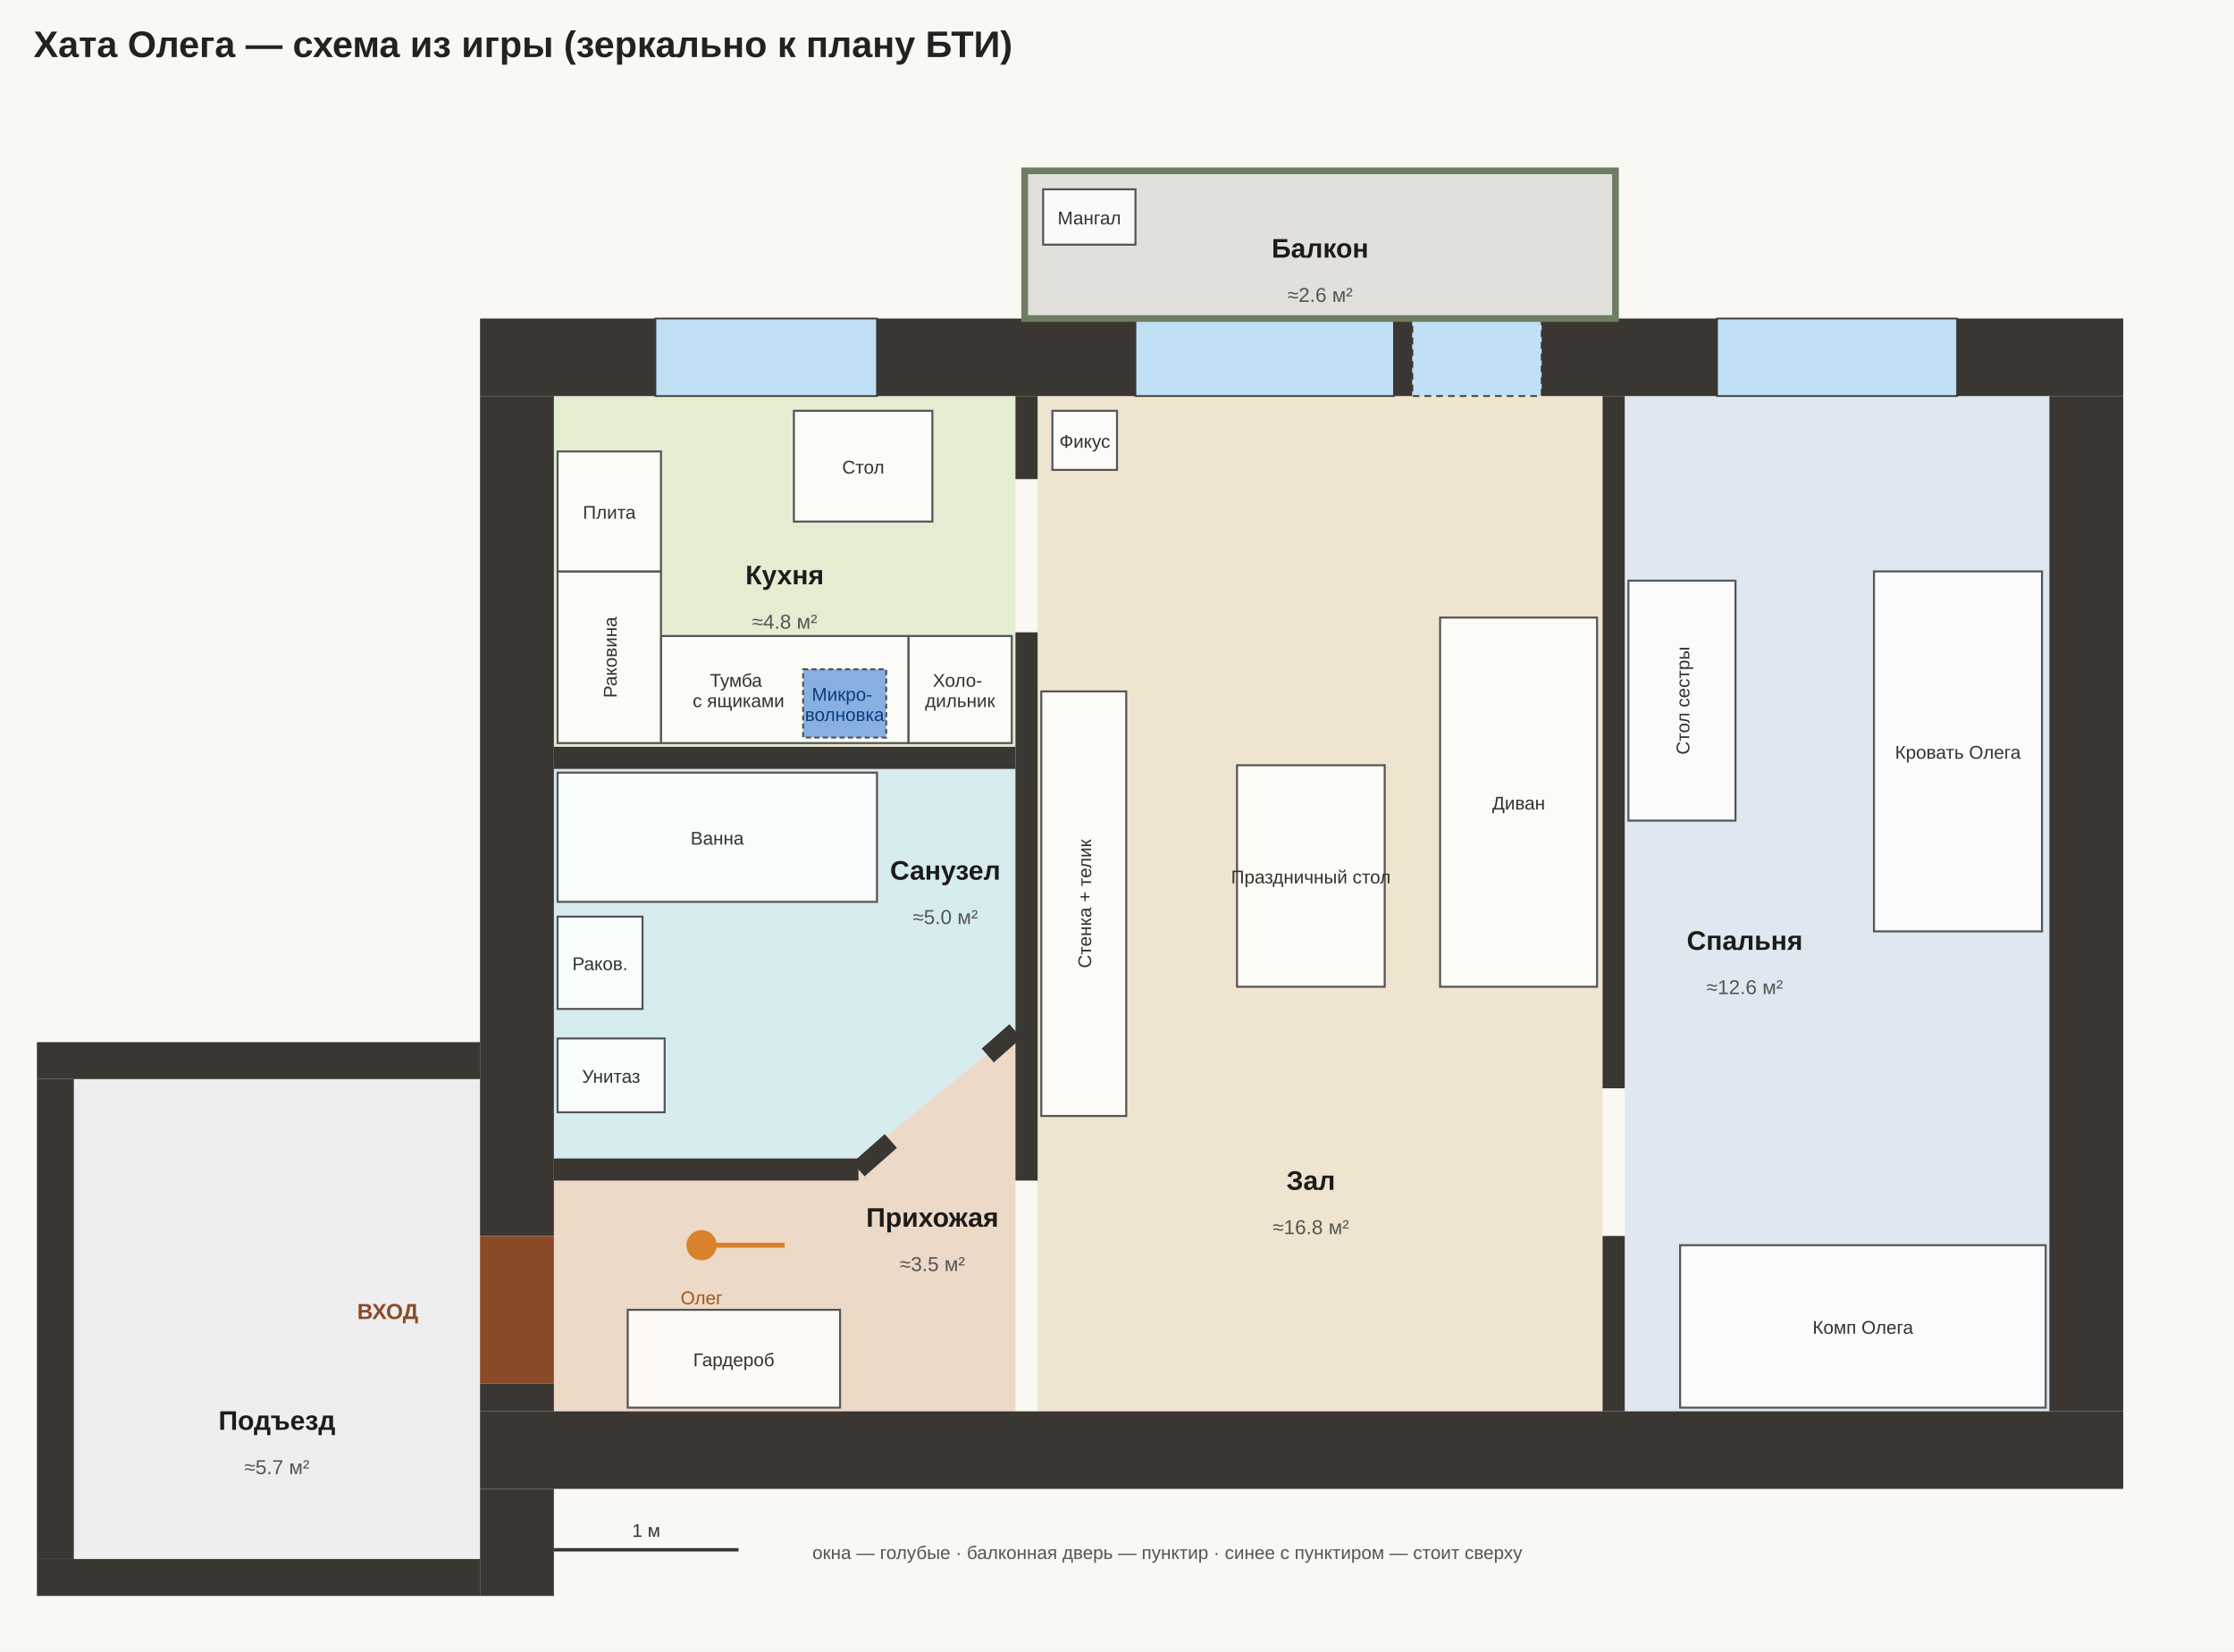
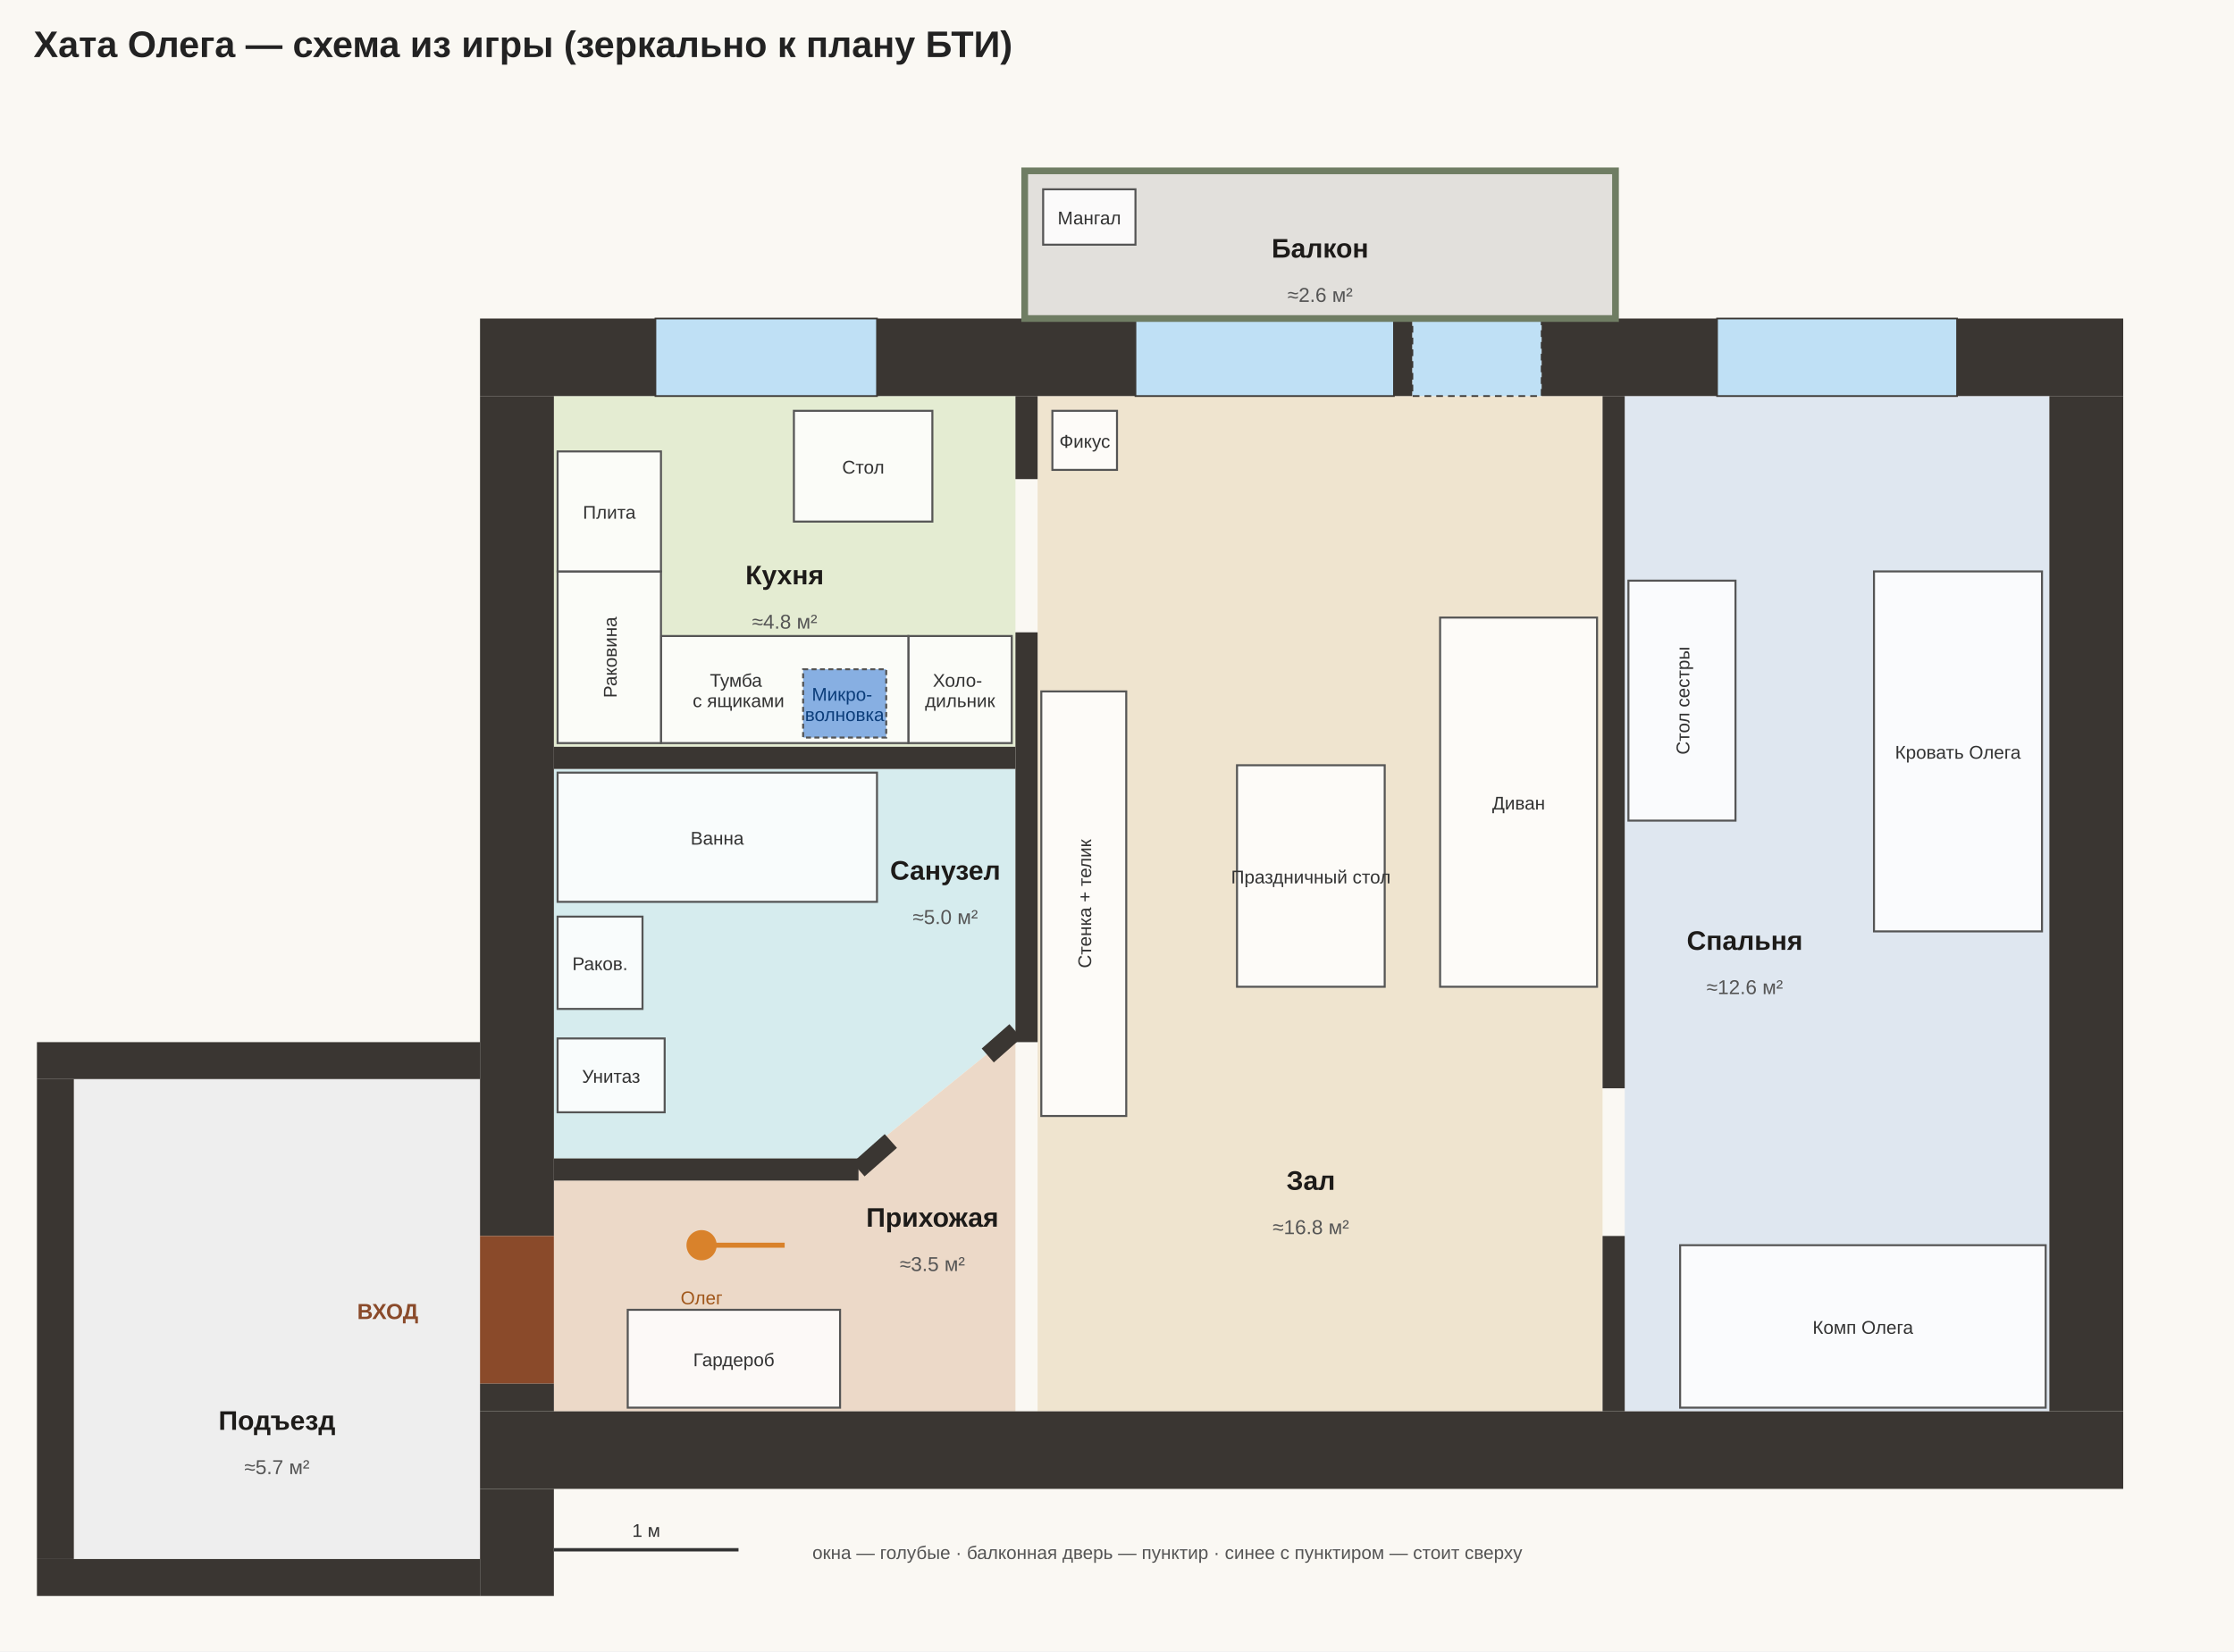
<svg xmlns="http://www.w3.org/2000/svg" width="1331" height="984" viewBox="0 0 1331 984" font-family="Arial, sans-serif">
  <rect width="100%" height="100%" fill="#faf8f3" />
  <text x="20" y="34" font-size="22" font-weight="bold" fill="#222">Хата Олега — схема из игры (зеркально к плану БТИ)</text>
  <rect x="968.0" y="236.0" width="253.0" height="605.0" fill="#dfe7f0" />
  <rect x="618.2" y="236.0" width="336.6" height="605.0" fill="#efe4cf" />
  <rect x="330.0" y="236.0" width="275.0" height="209.0" fill="#e4ecd2" />
  <polygon points="605.0,458.2 330.0,458.2 330.0,690.3 511.5,690.3 605.0,614.4" fill="#d6ecee" />
  <polygon points="605.0,614.4 511.5,690.3 511.5,703.5 330.0,703.5 330.0,841.0 605.0,841.0" fill="#ecd9c8" />
  <rect x="610.5" y="101.8" width="352.0" height="88.0" fill="#e2e0dc" />
  <rect x="44.0" y="643.0" width="242.0" height="286.0" fill="#eee" />
  <rect x="1001.0" y="742.0" width="217.8" height="96.8" fill="#fff" fill-opacity="0.85" stroke="#555" stroke-width="1.2" />
  <rect x="970.2" y="346.0" width="63.8" height="143.0" fill="#fff" fill-opacity="0.85" stroke="#555" stroke-width="1.2" />
  <rect x="1116.5" y="340.5" width="100.1" height="214.5" fill="#fff" fill-opacity="0.85" stroke="#555" stroke-width="1.2" />
  <rect x="858.0" y="368.0" width="93.5" height="220.0" fill="#fff" fill-opacity="0.85" stroke="#555" stroke-width="1.2" />
  <rect x="737.0" y="456.0" width="88.0" height="132.0" fill="#fff" fill-opacity="0.85" stroke="#555" stroke-width="1.2" />
  <rect x="620.4" y="412.0" width="50.6" height="253.0" fill="#fff" fill-opacity="0.85" stroke="#555" stroke-width="1.2" />
  <rect x="627.0" y="244.8" width="38.5" height="35.2" fill="#fff" fill-opacity="0.85" stroke="#555" stroke-width="1.2" />
  <rect x="541.2" y="379.0" width="61.6" height="63.8" fill="#fff" fill-opacity="0.85" stroke="#555" stroke-width="1.2" />
  <rect x="393.8" y="379.0" width="147.4" height="63.8" fill="#fff" fill-opacity="0.85" stroke="#555" stroke-width="1.2" />
  <rect x="478.5" y="398.8" width="49.5" height="40.7" fill="#7aa7e0" fill-opacity="0.9" stroke="#555" stroke-width="1.2" stroke-dasharray="3 2" />
  <rect x="332.2" y="340.5" width="61.6" height="102.3" fill="#fff" fill-opacity="0.85" stroke="#555" stroke-width="1.2" />
  <rect x="332.2" y="269.0" width="61.6" height="71.5" fill="#fff" fill-opacity="0.85" stroke="#555" stroke-width="1.2" />
  <rect x="473.0" y="244.8" width="82.5" height="66.0" fill="#fff" fill-opacity="0.85" stroke="#555" stroke-width="1.2" />
  <rect x="332.2" y="460.4" width="190.3" height="77.0" fill="#fff" fill-opacity="0.85" stroke="#555" stroke-width="1.2" />
  <rect x="332.2" y="546.2" width="50.6" height="55.0" fill="#fff" fill-opacity="0.85" stroke="#555" stroke-width="1.2" />
  <rect x="332.2" y="618.8" width="63.8" height="44.0" fill="#fff" fill-opacity="0.85" stroke="#555" stroke-width="1.2" />
  <rect x="374.0" y="780.5" width="126.5" height="58.3" fill="#fff" fill-opacity="0.85" stroke="#555" stroke-width="1.2" />
  <rect x="621.5" y="112.8" width="55.0" height="33.0" fill="#fff" fill-opacity="0.85" stroke="#555" stroke-width="1.2" />
  <rect x="286.0" y="189.8" width="104.5" height="46.2" fill="#3a3632" />
  <rect x="390.5" y="189.8" width="132.0" height="46.2" fill="#bfe0f5" stroke="#3a3632" stroke-width="1" />
  <rect x="522.5" y="189.8" width="154.0" height="46.2" fill="#3a3632" />
  <rect x="676.5" y="189.8" width="154.0" height="46.2" fill="#bfe0f5" stroke="#3a3632" stroke-width="1" />
  <rect x="830.5" y="189.8" width="11.0" height="46.2" fill="#3a3632" />
  <rect x="841.5" y="189.8" width="77.0" height="46.2" fill="#bfe0f5" stroke="#3a3632" stroke-width="1" stroke-dasharray="4 3" />
  <rect x="918.5" y="189.8" width="104.5" height="46.2" fill="#3a3632" />
  <rect x="1023.0" y="189.8" width="143.0" height="46.2" fill="#bfe0f5" stroke="#3a3632" stroke-width="1" />
  <rect x="1166.0" y="189.8" width="99.0" height="46.2" fill="#3a3632" />
  <rect x="286.0" y="841.0" width="979.0" height="46.2" fill="#3a3632" />
  <rect x="1221.0" y="236.0" width="44.0" height="605.0" fill="#3a3632" />
  <rect x="286.0" y="236.0" width="44.0" height="500.5" fill="#3a3632" />
  <rect x="286.0" y="736.5" width="44.0" height="88.0" fill="#8a4a2a" />
  <rect x="286.0" y="824.5" width="44.0" height="16.5" fill="#3a3632" />
  <rect x="954.8" y="236.0" width="13.2" height="412.5" fill="#3a3632" />
  <rect x="954.8" y="736.5" width="13.2" height="104.5" fill="#3a3632" />
  <rect x="605.0" y="236.0" width="13.2" height="49.5" fill="#3a3632" />
-   <rect x="605.0" y="376.8" width="13.2" height="326.7" fill="#3a3632" />
+   <rect x="605.0" y="376.8" width="13.2" height="244.2" fill="#3a3632" />
  <rect x="330.0" y="445.0" width="275.0" height="13.2" fill="#3a3632" />
  <rect x="330.0" y="690.3" width="181.5" height="13.2" fill="#3a3632" />
  <rect x="22.0" y="643.0" width="22.0" height="286.0" fill="#3a3632" />
  <rect x="22.0" y="621.0" width="264.0" height="22.0" fill="#3a3632" />
  <rect x="22.0" y="929.0" width="264.0" height="22.0" fill="#3a3632" />
  <rect x="286.0" y="887.2" width="44.0" height="63.8" fill="#3a3632" />
  <polygon points="601.4,610.3 584.9,624.8 592.1,633.1 608.6,618.5" fill="#3a3632" />
  <polygon points="527.1,675.8 507.9,692.8 515.1,701.0 534.4,684.0" fill="#3a3632" />
  <rect x="610.5" y="101.8" width="352.0" height="88.0" fill="none" stroke="#6f7d63" stroke-width="4" />
  <text x="1109.9" y="794.8" font-size="11" text-anchor="middle" fill="#333">
    <tspan x="1109.9" dy="0em">Комп Олега</tspan>
  </text>
  <text x="1002.1" y="421.9" font-size="11" text-anchor="middle" fill="#333" transform="rotate(-90 1002.1 417.5)">
    <tspan x="1002.1" dy="0em">Стол сестры</tspan>
  </text>
  <text x="1166.5" y="452.1" font-size="11" text-anchor="middle" fill="#333">
    <tspan x="1166.5" dy="0em">Кровать Олега</tspan>
  </text>
  <text x="904.8" y="482.4" font-size="11" text-anchor="middle" fill="#333">
    <tspan x="904.8" dy="0em">Диван</tspan>
  </text>
  <text x="781.0" y="526.4" font-size="11" text-anchor="middle" fill="#333">
    <tspan x="781.0" dy="0em">Праздничный стол</tspan>
  </text>
  <text x="645.7" y="542.9" font-size="11" text-anchor="middle" fill="#333" transform="rotate(-90 645.7 538.5)">
    <tspan x="645.7" dy="0em">Стенка + телик</tspan>
  </text>
  <text x="646.3" y="266.8" font-size="11" text-anchor="middle" fill="#333">
    <tspan x="646.3" dy="0em">Фикус</tspan>
  </text>
  <text x="572.0" y="415.3" font-size="11" text-anchor="middle" fill="#333">
    <tspan x="572.0" dy="-0.55em">Холо-</tspan>
    <tspan x="572.0" dy="1.1em">дильник</tspan>
  </text>
  <text x="440.0" y="415.3" font-size="11" text-anchor="middle" fill="#333">
    <tspan x="440.0" dy="-0.55em">Тумба</tspan>
    <tspan x="440.0" dy="1.1em">с ящиками</tspan>
  </text>
  <text x="503.2" y="423.6" font-size="11" text-anchor="middle" fill="#0b3d7a">
    <tspan x="503.2" dy="-0.55em">Микро-</tspan>
    <tspan x="503.2" dy="1.1em">волновка</tspan>
  </text>
  <text x="363.0" y="396.1" font-size="11" text-anchor="middle" fill="#333" transform="rotate(-90 363.0 391.7)">
    <tspan x="363.0" dy="0em">Раковина</tspan>
  </text>
  <text x="363.0" y="309.1" font-size="11" text-anchor="middle" fill="#333">
    <tspan x="363.0" dy="0em">Плита</tspan>
  </text>
  <text x="514.3" y="282.2" font-size="11" text-anchor="middle" fill="#333">
    <tspan x="514.3" dy="0em">Стол</tspan>
  </text>
  <text x="427.3" y="503.3" font-size="11" text-anchor="middle" fill="#333">
    <tspan x="427.3" dy="0em">Ванна</tspan>
  </text>
  <text x="357.5" y="578.1" font-size="11" text-anchor="middle" fill="#333">
    <tspan x="357.5" dy="0em">Раков.</tspan>
  </text>
  <text x="364.1" y="645.2" font-size="11" text-anchor="middle" fill="#333">
    <tspan x="364.1" dy="0em">Унитаз</tspan>
  </text>
  <text x="437.2" y="814.1" font-size="11" text-anchor="middle" fill="#333">
    <tspan x="437.2" dy="0em">Гардероб</tspan>
  </text>
  <text x="649.0" y="133.7" font-size="11" text-anchor="middle" fill="#333">
    <tspan x="649.0" dy="0em">Мангал</tspan>
  </text>
  <text x="1039.5" y="566.0" font-size="16" font-weight="bold" text-anchor="middle" fill="#1d1b19">
    <tspan x="1039.5" dy="0em">Спальня</tspan>
  </text>
  <text x="1039.5" y="592.4" font-size="12" text-anchor="middle" fill="#555">
    <tspan x="1039.5" dy="0em">≈12.6 м²</tspan>
  </text>
  <text x="781.0" y="709.0" font-size="16" font-weight="bold" text-anchor="middle" fill="#1d1b19">
    <tspan x="781.0" dy="0em">Зал</tspan>
  </text>
  <text x="781.0" y="735.4" font-size="12" text-anchor="middle" fill="#555">
    <tspan x="781.0" dy="0em">≈16.8 м²</tspan>
  </text>
  <text x="467.5" y="348.2" font-size="16" font-weight="bold" text-anchor="middle" fill="#1d1b19">
    <tspan x="467.5" dy="0em">Кухня</tspan>
  </text>
  <text x="467.5" y="374.6" font-size="12" text-anchor="middle" fill="#555">
    <tspan x="467.5" dy="0em">≈4.8 м²</tspan>
  </text>
  <text x="563.2" y="524.2" font-size="16" font-weight="bold" text-anchor="middle" fill="#1d1b19">
    <tspan x="563.2" dy="0em">Санузел</tspan>
  </text>
  <text x="563.2" y="550.6" font-size="12" text-anchor="middle" fill="#555">
    <tspan x="563.2" dy="0em">≈5.0 м²</tspan>
  </text>
  <text x="555.5" y="731.0" font-size="16" font-weight="bold" text-anchor="middle" fill="#1d1b19">
    <tspan x="555.5" dy="0em">Прихожая</tspan>
  </text>
  <text x="555.5" y="757.4" font-size="12" text-anchor="middle" fill="#555">
    <tspan x="555.5" dy="0em">≈3.5 м²</tspan>
  </text>
  <text x="786.5" y="153.5" font-size="16" font-weight="bold" text-anchor="middle" fill="#1d1b19">
    <tspan x="786.5" dy="0em">Балкон</tspan>
  </text>
  <text x="786.5" y="179.9" font-size="12" text-anchor="middle" fill="#555">
    <tspan x="786.5" dy="0em">≈2.6 м²</tspan>
  </text>
  <text x="165.0" y="852.0" font-size="16" font-weight="bold" text-anchor="middle" fill="#1d1b19">
    <tspan x="165.0" dy="0em">Подъезд</tspan>
  </text>
  <text x="165.0" y="878.4" font-size="12" text-anchor="middle" fill="#555">
    <tspan x="165.0" dy="0em">≈5.7 м²</tspan>
  </text>
  <text x="231.0" y="786.0" font-size="13" font-weight="bold" text-anchor="middle" fill="#8a4a2a">
    <tspan x="231.0" dy="0em">ВХОД</tspan>
  </text>
  <circle cx="418.0" cy="742.0" r="9" fill="#d9822b" />
  <line x1="418.0" y1="742.0" x2="467.5" y2="742.0" stroke="#d9822b" stroke-width="3" />
  <text x="418.0" y="777.2" font-size="11" text-anchor="middle" fill="#a0561a">
    <tspan x="418.0" dy="0em">Олег</tspan>
  </text>
  <line x1="330.0" y1="923.5" x2="440.0" y2="923.5" stroke="#333" stroke-width="2" />
  <text x="385.0" y="915.8" font-size="11" text-anchor="middle" fill="#333">
    <tspan x="385.0" dy="0em">1 м</tspan>
  </text>
  <text x="484.0" y="929.0" font-size="11" fill="#555">
    <tspan x="484.0" dy="0em">окна — голубые · балконная дверь — пунктир · синее с пунктиром — стоит сверху</tspan>
  </text>
</svg>
